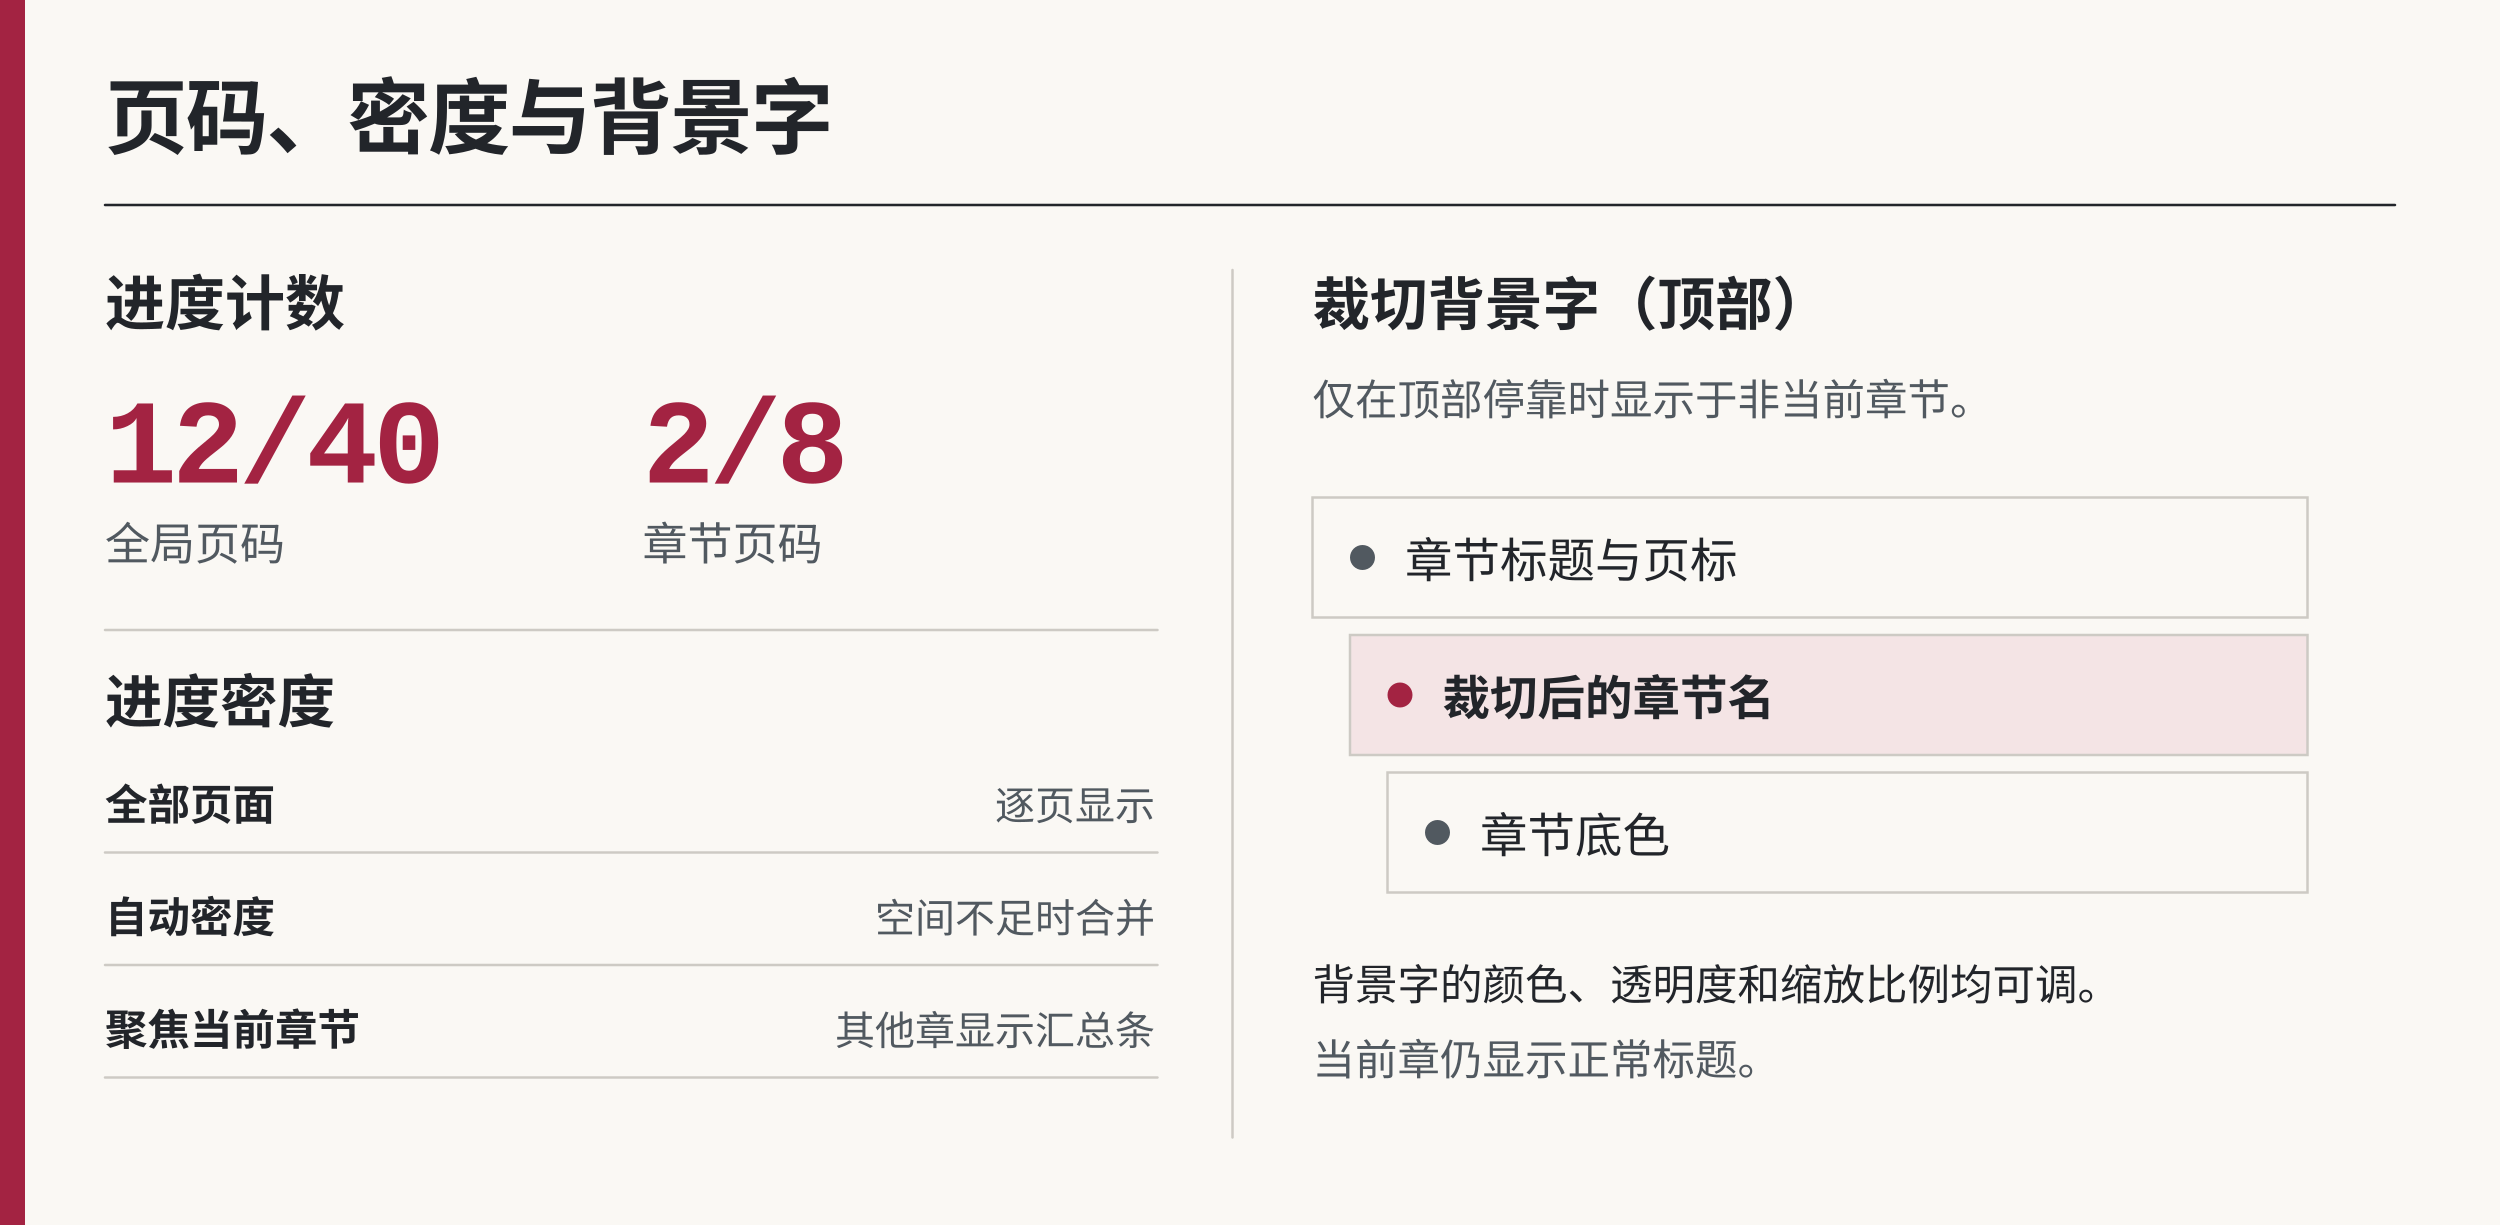
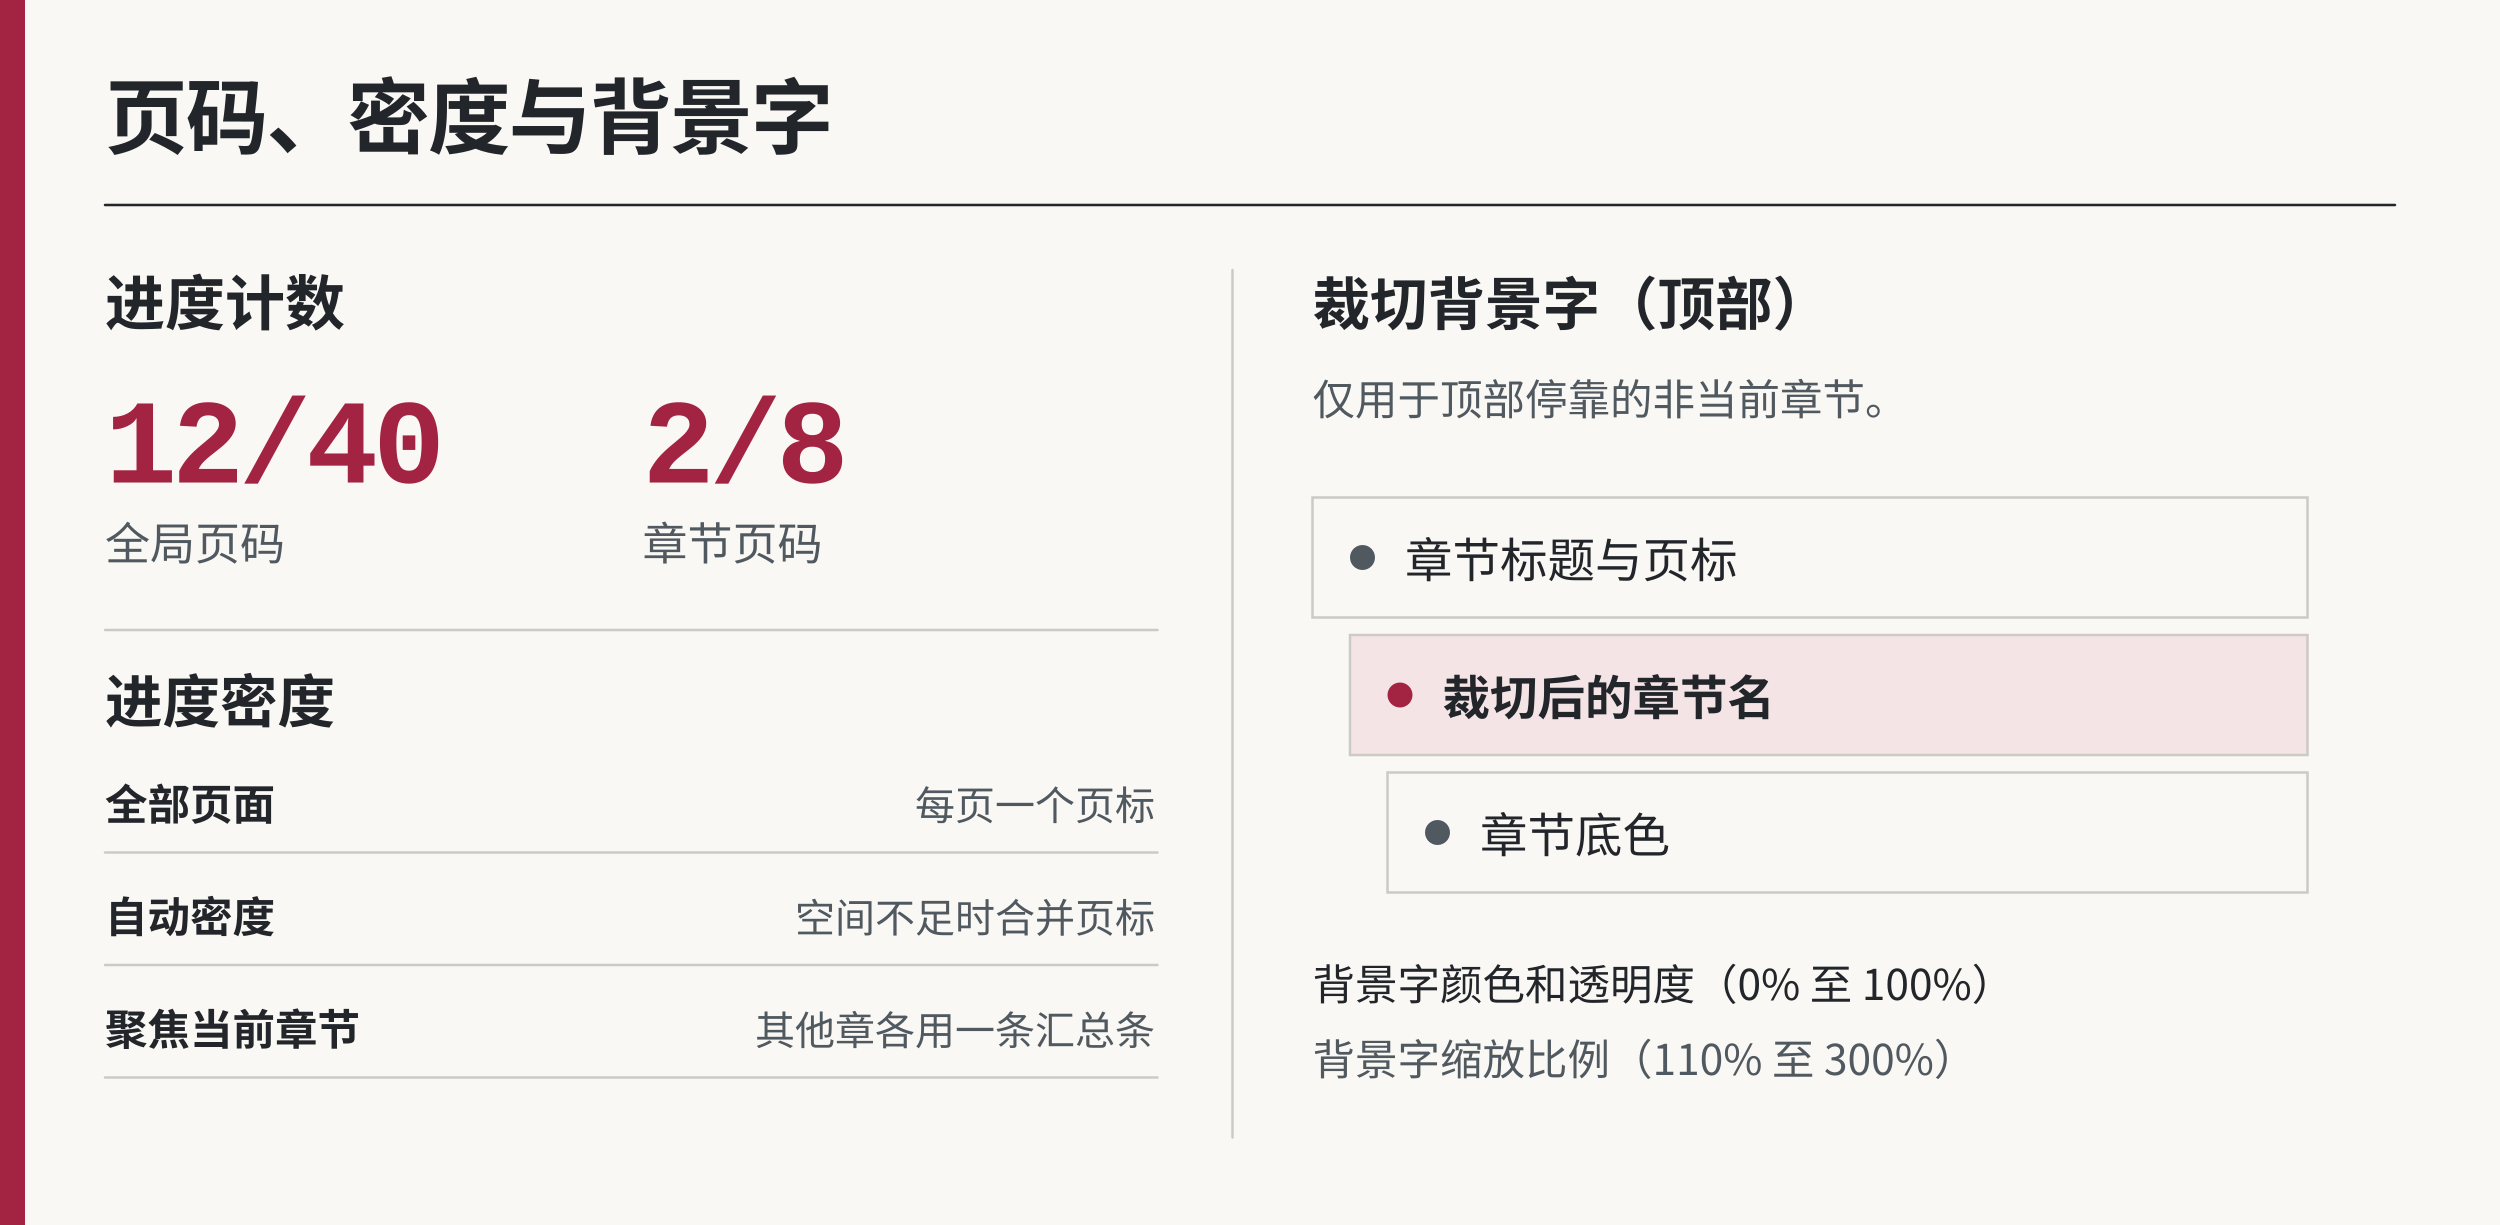
<svg xmlns="http://www.w3.org/2000/svg" viewBox="0 0 1000 490" width="1000" height="490" role="img" aria-labelledby="title desc" xml:lang="zh">
  <rect x="0" y="0" width="1000" height="490" rx="0" fill="#FAF8F4" />
  <rect x="0" y="0" width="10" height="490" rx="0" fill="#A32342" />
  <text x="42" y="59" fill="#22252A" font-family="'Microsoft YaHei','PingFang SC','Noto Sans CJK SC',Inter,Arial,sans-serif" font-size="33" font-weight="700" letter-spacing="-0.7" text-anchor="start">页码、密度与背景字</text>
  <path d="M42 82L958 82" fill="none" stroke="#22252A" stroke-width="1" stroke-linejoin="round" stroke-linecap="round" />
  <path d="M493 108L493 455" fill="none" stroke="#CDCAC4" stroke-width="1" stroke-linejoin="round" stroke-linecap="round" />
  <text x="42" y="130" fill="#22252A" font-family="'Microsoft YaHei','PingFang SC','Noto Sans CJK SC',Inter,Arial,sans-serif" font-size="24" font-weight="680" letter-spacing="0" text-anchor="start">进度计数</text>
  <text x="42" y="193" fill="#A32342" font-family="'SFMono-Regular',Consolas,'Liberation Mono',monospace" font-size="48" font-weight="680" letter-spacing="-2" text-anchor="start">12/40</text>
  <text x="42" y="224" fill="#515960" font-family="'Microsoft YaHei','PingFang SC','Noto Sans CJK SC',Inter,Arial,sans-serif" font-size="18" font-weight="400" letter-spacing="0" text-anchor="start">全局页码</text>
  <text x="257" y="193" fill="#A32342" font-family="'SFMono-Regular',Consolas,'Liberation Mono',monospace" font-size="48" font-weight="680" letter-spacing="-2" text-anchor="start">2/8</text>
  <text x="257" y="224" fill="#515960" font-family="'Microsoft YaHei','PingFang SC','Noto Sans CJK SC',Inter,Arial,sans-serif" font-size="18" font-weight="400" letter-spacing="0" text-anchor="start">章节页码</text>
  <path d="M42 252L463 252" fill="none" stroke="#CDCAC4" stroke-width="1" stroke-linejoin="round" stroke-linecap="round" />
  <text x="42" y="289" fill="#22252A" font-family="'Microsoft YaHei','PingFang SC','Noto Sans CJK SC',Inter,Arial,sans-serif" font-size="23" font-weight="680" letter-spacing="0" text-anchor="start">进度密度</text>
  <text x="42" y="328" fill="#22252A" font-family="'Microsoft YaHei','PingFang SC','Noto Sans CJK SC',Inter,Arial,sans-serif" font-size="17" font-weight="610" letter-spacing="0" text-anchor="start">全部页面</text>
-   <text x="462" y="328" fill="#515960" font-family="'Microsoft YaHei','PingFang SC','Noto Sans CJK SC',Inter,Arial,sans-serif" font-size="16" font-weight="400" letter-spacing="0" text-anchor="end">逐页显示</text>
+   <text x="462" y="328" fill="#515960" font-family="'Microsoft YaHei','PingFang SC','Noto Sans CJK SC',Inter,Arial,sans-serif" font-size="16" font-weight="400" letter-spacing="0" text-anchor="end">每页一个页标</text>
  <path d="M42 341L463 341" fill="none" stroke="#CDCAC4" stroke-width="1" stroke-linejoin="round" stroke-linecap="round" />
  <text x="42" y="373" fill="#22252A" font-family="'Microsoft YaHei','PingFang SC','Noto Sans CJK SC',Inter,Arial,sans-serif" font-size="17" font-weight="610" letter-spacing="0" text-anchor="start">自动密度</text>
-   <text x="462" y="373" fill="#515960" font-family="'Microsoft YaHei','PingFang SC','Noto Sans CJK SC',Inter,Arial,sans-serif" font-size="16" font-weight="400" letter-spacing="0" text-anchor="end">空间不足时合并</text>
+   <text x="462" y="373" fill="#515960" font-family="'Microsoft YaHei','PingFang SC','Noto Sans CJK SC',Inter,Arial,sans-serif" font-size="16" font-weight="400" letter-spacing="0" text-anchor="end">空间不足时合并页标</text>
  <path d="M42 386L463 386" fill="none" stroke="#CDCAC4" stroke-width="1" stroke-linejoin="round" stroke-linecap="round" />
  <text x="42" y="418" fill="#22252A" font-family="'Microsoft YaHei','PingFang SC','Noto Sans CJK SC',Inter,Arial,sans-serif" font-size="17" font-weight="610" letter-spacing="0" text-anchor="start">聚焦当前章节</text>
-   <text x="462" y="418" fill="#515960" font-family="'Microsoft YaHei','PingFang SC','Noto Sans CJK SC',Inter,Arial,sans-serif" font-size="16" font-weight="400" letter-spacing="0" text-anchor="end">其他章显示汇总条</text>
+   <text x="462" y="418" fill="#515960" font-family="'Microsoft YaHei','PingFang SC','Noto Sans CJK SC',Inter,Arial,sans-serif" font-size="16" font-weight="400" letter-spacing="0" text-anchor="end">其他章各用一条汇总条</text>
  <path d="M42 431L463 431" fill="none" stroke="#CDCAC4" stroke-width="1" stroke-linejoin="round" stroke-linecap="round" />
  <text x="525" y="130" fill="#22252A" font-family="'Microsoft YaHei','PingFang SC','Noto Sans CJK SC',Inter,Arial,sans-serif" font-size="23" font-weight="680" letter-spacing="0" text-anchor="start">裁切背景字（顶部）</text>
-   <text x="525" y="166" fill="#515960" font-family="'Microsoft YaHei','PingFang SC','Noto Sans CJK SC',Inter,Arial,sans-serif" font-size="17" font-weight="400" letter-spacing="0" text-anchor="start">仅在顶部停靠时显示于非当前章节。</text>
+   <text x="525" y="166" fill="#515960" font-family="'Microsoft YaHei','PingFang SC','Noto Sans CJK SC',Inter,Arial,sans-serif" font-size="17" font-weight="400" letter-spacing="0" text-anchor="start">仅用于顶部停靠的非当前章节。</text>
  <rect x="525" y="199" width="398" height="48" rx="0" fill="#FAF8F4" stroke="#CDCAC4" stroke-width="1" />
  <circle cx="545" cy="223" r="5" fill="#515960" />
  <text x="562" y="231" fill="#22252A" font-family="'Microsoft YaHei','PingFang SC','Noto Sans CJK SC',Inter,Arial,sans-serif" font-size="19" font-weight="480" letter-spacing="0" text-anchor="start">章节标题与页标</text>
  <rect x="540" y="254" width="383" height="48" rx="0" fill="#F4E4E5" stroke="#CDCAC4" stroke-width="1" />
  <circle cx="560" cy="278" r="5" fill="#A32342" />
  <text x="577" y="286" fill="#22252A" font-family="'Microsoft YaHei','PingFang SC','Noto Sans CJK SC',Inter,Arial,sans-serif" font-size="19" font-weight="650" letter-spacing="0" text-anchor="start">裁切后的章节名</text>
  <rect x="555" y="309" width="368" height="48" rx="0" fill="#FAF8F4" stroke="#CDCAC4" stroke-width="1" />
  <circle cx="575" cy="333" r="5" fill="#515960" />
  <text x="592" y="341" fill="#22252A" font-family="'Microsoft YaHei','PingFang SC','Noto Sans CJK SC',Inter,Arial,sans-serif" font-size="19" font-weight="480" letter-spacing="0" text-anchor="start">章节底色</text>
-   <text x="525" y="400" fill="#22252A" font-family="'Microsoft YaHei','PingFang SC','Noto Sans CJK SC',Inter,Arial,sans-serif" font-size="17" font-weight="400" letter-spacing="0" text-anchor="start">背景字的颜色、透明度和缩放比例均可调。</text>
-   <text x="525" y="430" fill="#515960" font-family="'Microsoft YaHei','PingFang SC','Noto Sans CJK SC',Inter,Arial,sans-serif" font-size="17" font-weight="400" letter-spacing="0" text-anchor="start">当前章仍显示正常标题。</text>
+   <text x="525" y="400" fill="#22252A" font-family="'Microsoft YaHei','PingFang SC','Noto Sans CJK SC',Inter,Arial,sans-serif" font-size="17" font-weight="400" letter-spacing="0" text-anchor="start">背景字颜色和透明度（0% 至 100%）</text>
+   <text x="525" y="430" fill="#515960" font-family="'Microsoft YaHei','PingFang SC','Noto Sans CJK SC',Inter,Arial,sans-serif" font-size="17" font-weight="400" letter-spacing="0" text-anchor="start">背景字缩放比例（110% 至 300%）</text>
</svg>
